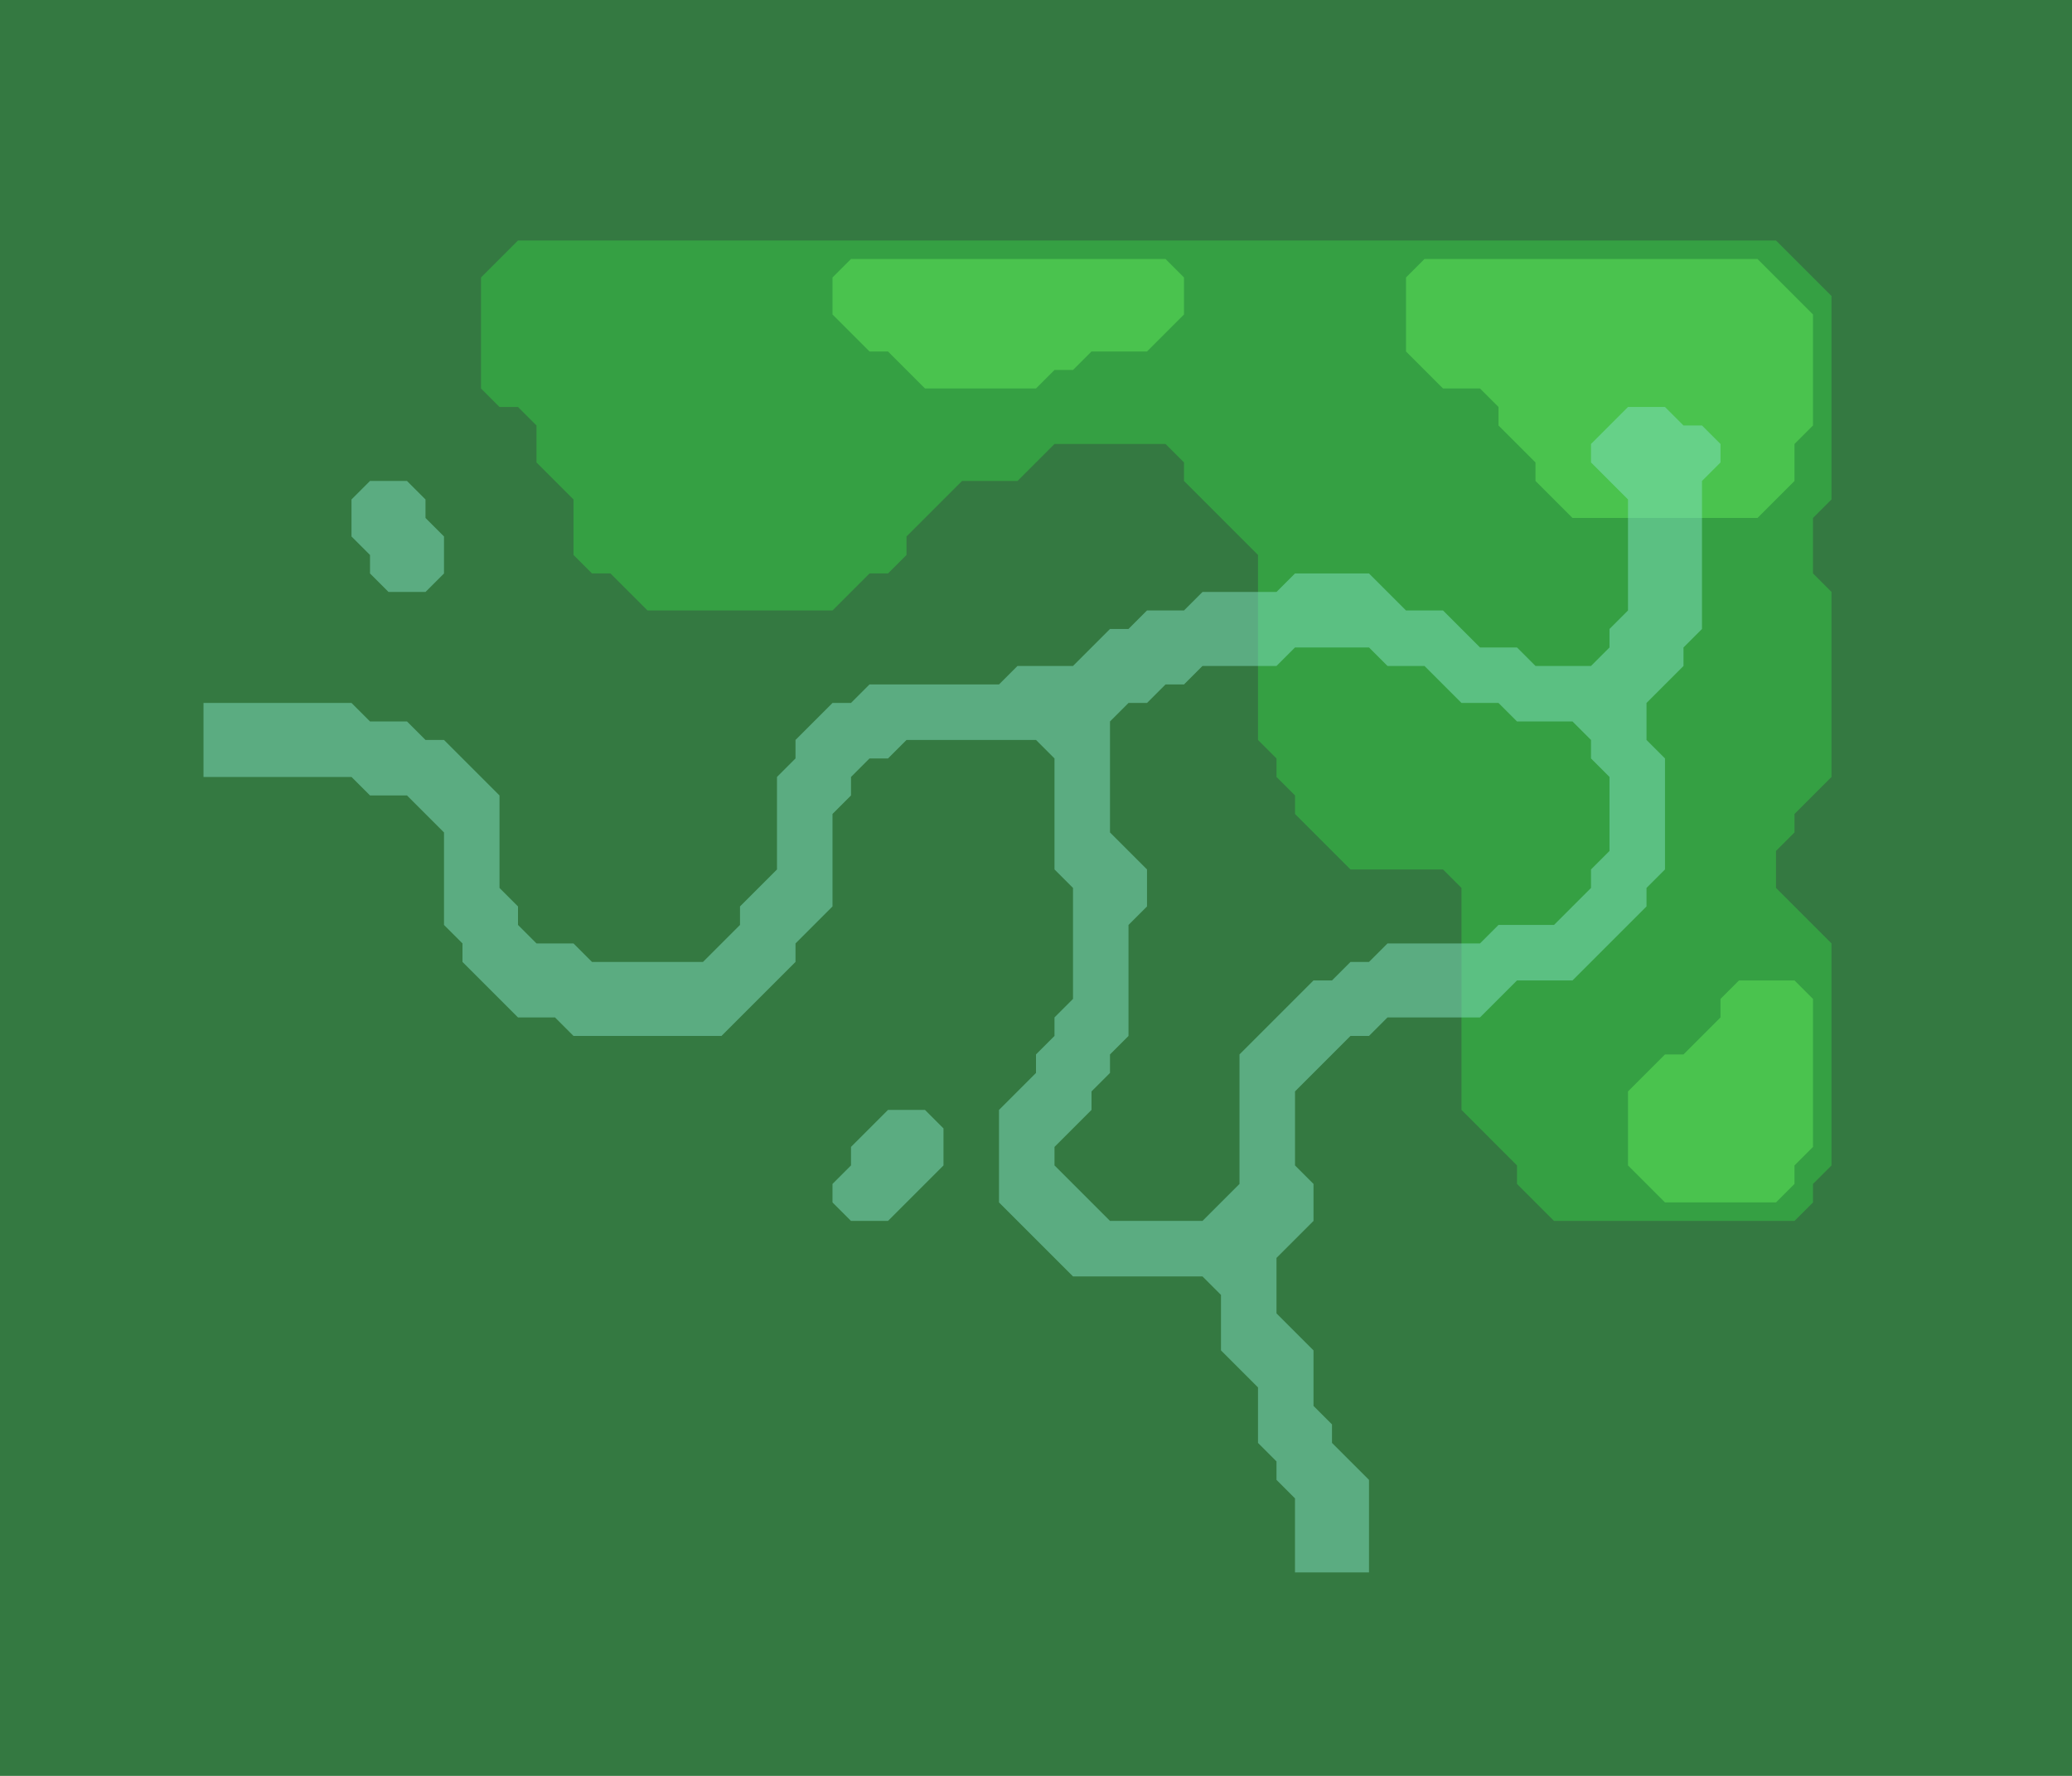
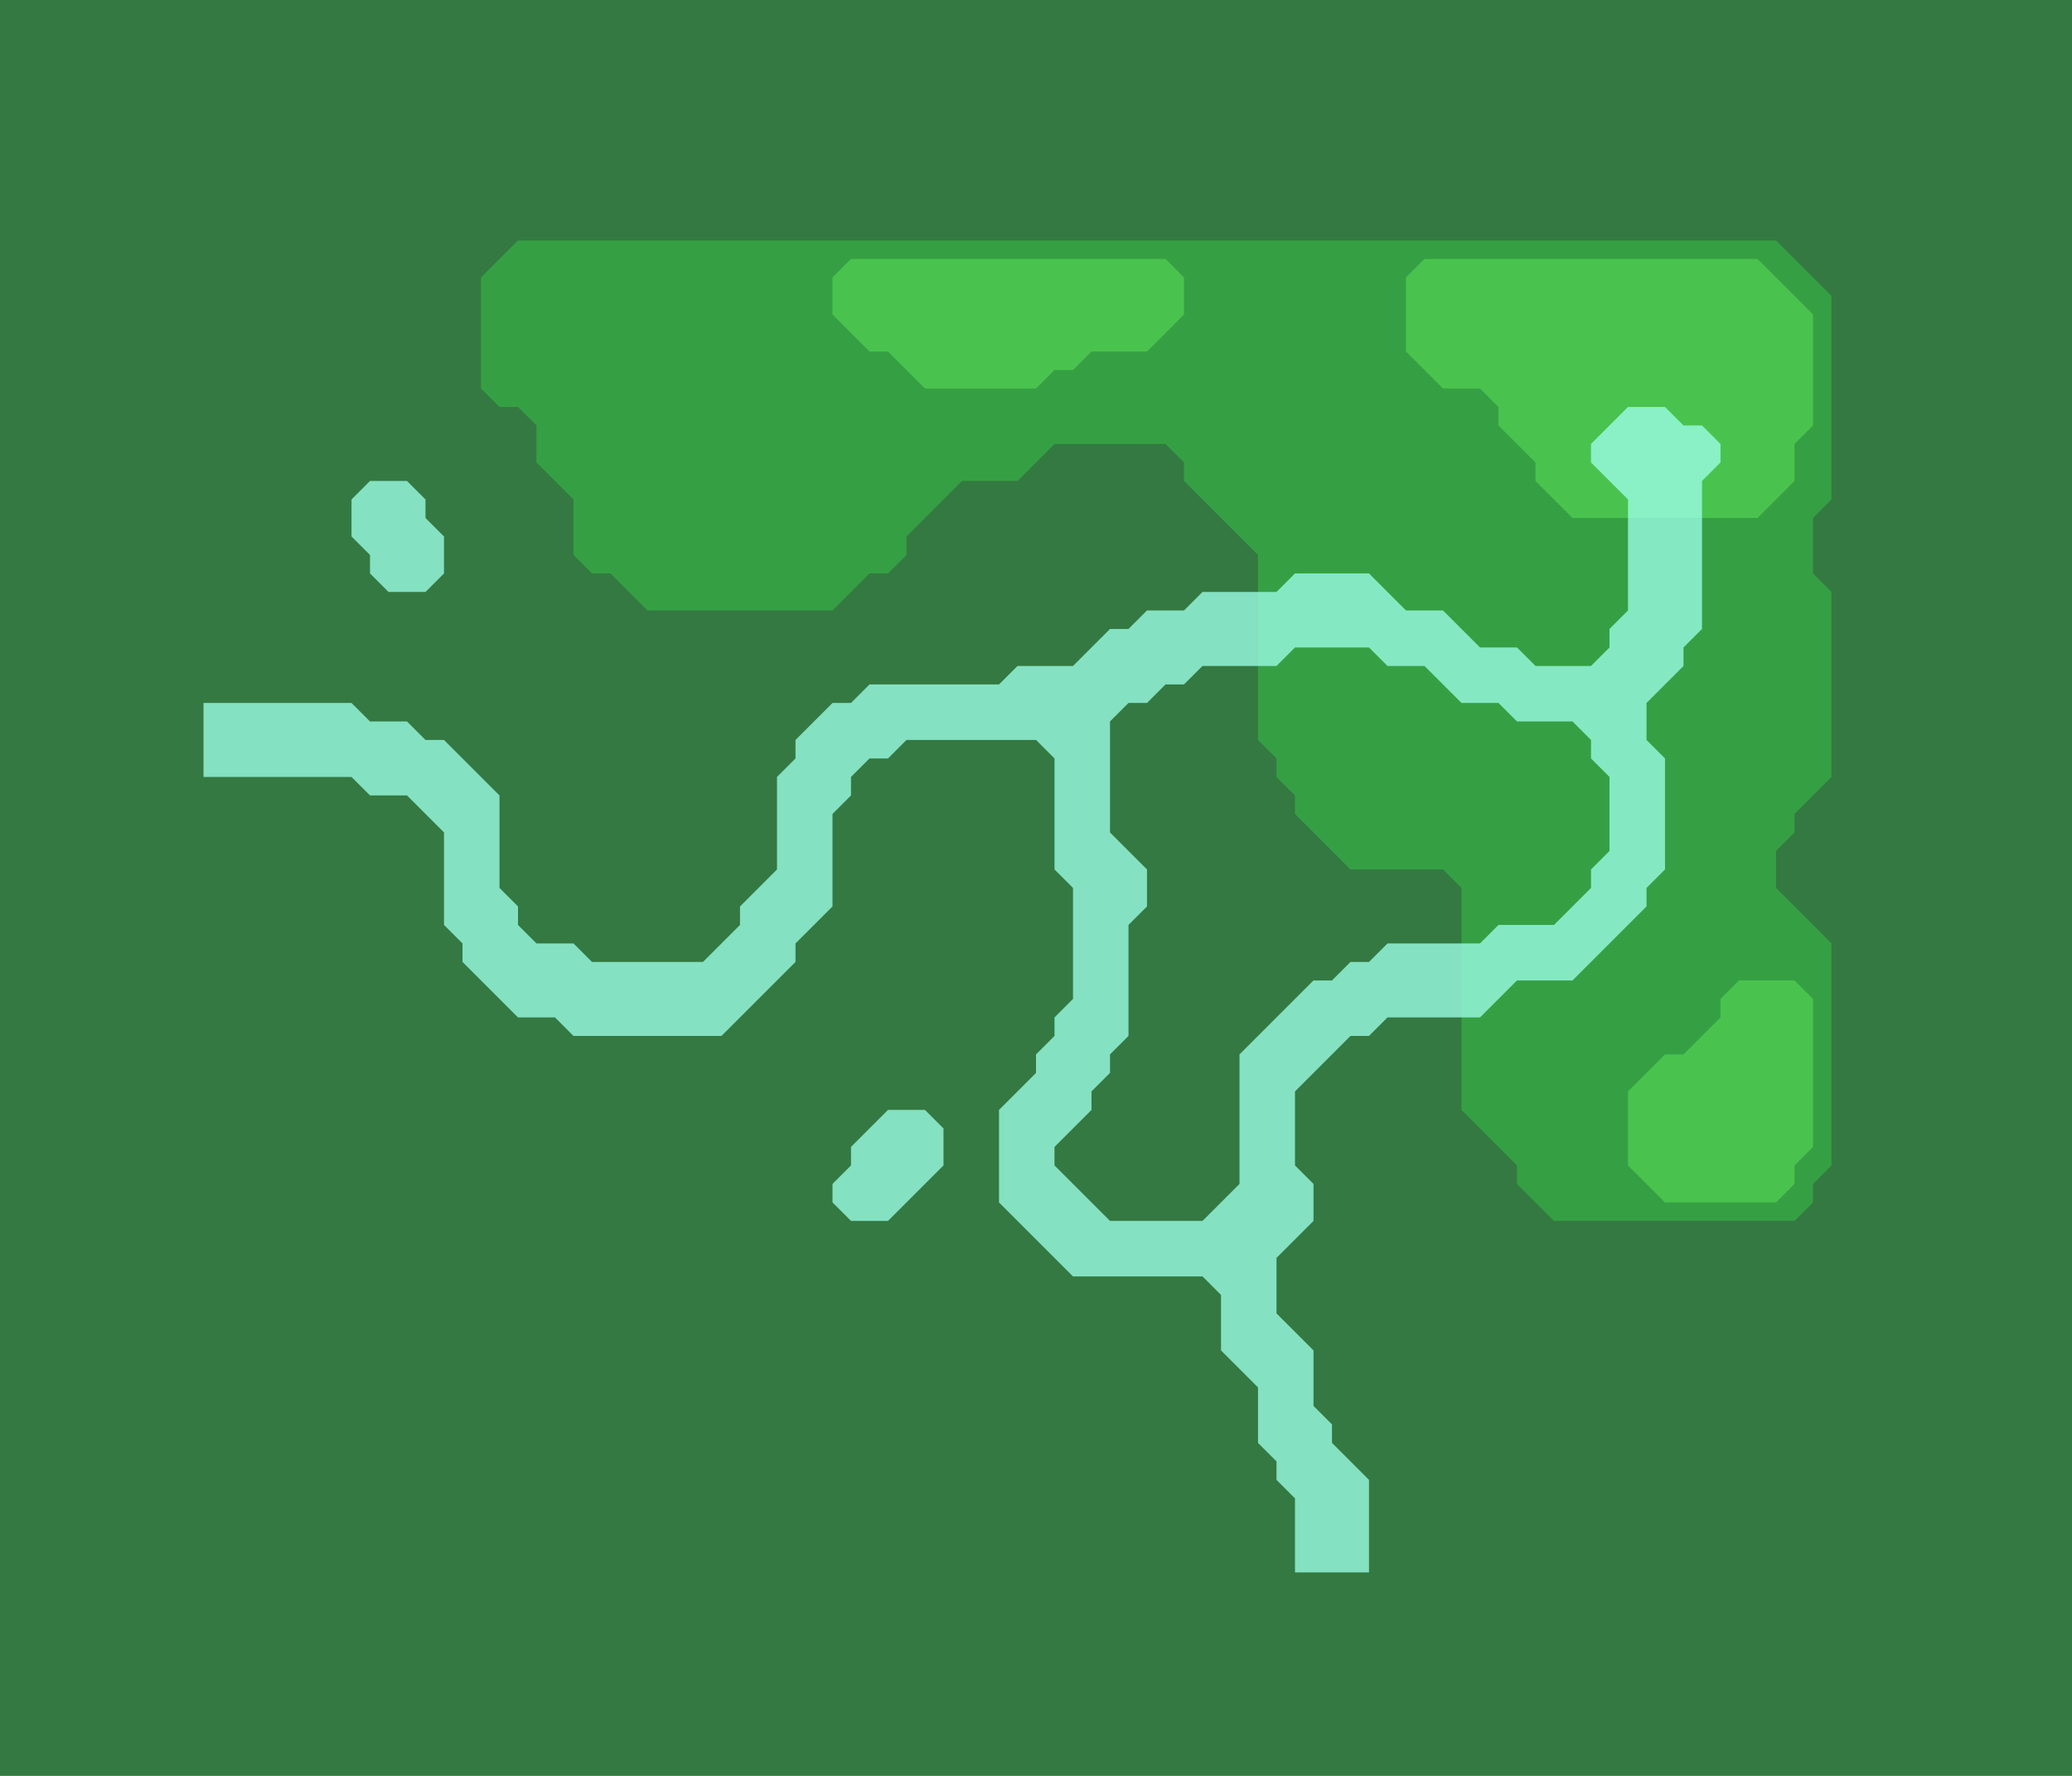
<svg xmlns="http://www.w3.org/2000/svg" viewBox="0 0 112 96" width="448" height="384">
  <rect x="0" y="0" width="112" height="96" fill="#347941" />
  <path d="M28,13L96,13L99,16L99,27L98,28L98,31L99,32L99,42L97,44L97,45L96,46L96,48L99,51L99,63L98,64L98,65L97,66L84,66L82,64L82,63L79,60L79,48L78,47L73,47L70,44L70,43L69,42L69,41L68,40L68,30L64,26L64,25L63,24L57,24L55,26L52,26L49,29L49,30L48,31L47,31L45,33L35,33L33,31L32,31L31,30L31,27L29,25L29,23L28,22L27,22L26,21L26,15Z" fill="#35a043" fill-rule="evenodd" />
  <path d="M46,14L63,14L64,15L64,17L62,19L59,19L58,20L57,20L56,21L50,21L48,19L47,19L45,17L45,15Z M77,14L95,14L98,17L98,23L97,24L97,26L95,28L85,28L83,26L83,25L81,23L81,22L80,21L78,21L76,19L76,15Z M94,53L97,53L98,54L98,62L97,63L97,64L96,65L90,65L88,63L88,59L90,57L91,57L93,55L93,54Z" fill="#4ac34e" fill-rule="evenodd" />
-   <path d="M88,22L90,22L91,23L92,23L93,24L93,25L92,26L92,34L91,35L91,36L89,38L89,40L90,41L90,47L89,48L89,49L85,53L82,53L80,55L75,55L74,56L73,56L70,59L70,63L71,64L71,66L69,68L69,71L71,73L71,76L72,77L72,78L74,80L74,85L70,85L70,81L69,80L69,79L68,78L68,75L66,73L66,70L65,69L58,69L54,65L54,60L56,58L56,57L57,56L57,55L58,54L58,48L57,47L57,41L56,40L49,40L48,41L47,41L46,42L46,43L45,44L45,49L43,51L43,52L39,56L31,56L30,55L28,55L25,52L25,51L24,50L24,45L22,43L20,43L19,42L11,42L11,38L19,38L20,39L22,39L23,40L24,40L27,43L27,48L28,49L28,50L29,51L31,51L32,52L38,52L40,50L40,49L42,47L42,42L43,41L43,40L45,38L46,38L47,37L54,37L55,36L58,36L60,34L61,34L62,33L64,33L65,32L69,32L70,31L74,31L76,33L78,33L80,35L82,35L83,36L86,36L87,35L87,34L88,33L88,27L86,25L86,24Z M20,26L22,26L23,27L23,28L24,29L24,31L23,32L21,32L20,31L20,30L19,29L19,27Z M70,35L69,36L65,36L64,37L63,37L62,38L61,38L60,39L60,45L62,47L62,49L61,50L61,56L60,57L60,58L59,59L59,60L57,62L57,63L60,66L65,66L67,64L67,57L71,53L72,53L73,52L74,52L75,51L80,51L81,50L84,50L86,48L86,47L87,46L87,42L86,41L86,40L85,39L82,39L81,38L79,38L77,36L75,36L74,35Z M48,60L50,60L51,61L51,63L48,66L46,66L45,65L45,64L46,63L46,62Z" fill="#83e1c3" fill-opacity="0.5" fill-rule="evenodd" />
+   <path d="M88,22L90,22L91,23L92,23L93,24L93,25L92,26L92,34L91,35L91,36L89,38L89,40L90,41L90,47L89,48L89,49L85,53L82,53L80,55L75,55L74,56L73,56L70,59L70,63L71,64L71,66L69,68L69,71L71,73L71,76L72,77L72,78L74,80L74,85L70,85L70,81L69,80L69,79L68,78L68,75L66,73L66,70L65,69L58,69L54,65L54,60L56,58L56,57L57,56L57,55L58,54L58,48L57,47L57,41L56,40L49,40L48,41L47,41L46,42L46,43L45,44L45,49L43,51L43,52L39,56L31,56L30,55L28,55L25,52L25,51L24,50L24,45L22,43L20,43L19,42L11,42L11,38L19,38L20,39L22,39L23,40L24,40L27,43L27,48L28,49L28,50L29,51L31,51L32,52L38,52L40,50L40,49L42,47L42,42L43,41L43,40L45,38L46,38L47,37L54,37L55,36L58,36L60,34L61,34L62,33L64,33L65,32L69,32L70,31L74,31L76,33L78,33L80,35L82,35L83,36L86,36L87,35L87,34L88,33L88,27L86,25L86,24Z M20,26L22,26L23,27L23,28L24,29L24,31L23,32L21,32L20,31L20,30L19,29L19,27Z M70,35L69,36L65,36L64,37L63,37L62,38L61,38L60,39L60,45L62,47L62,49L61,50L61,56L60,57L60,58L59,59L59,60L57,62L57,63L60,66L65,66L67,64L67,57L71,53L72,53L73,52L74,52L75,51L80,51L81,50L84,50L86,48L86,47L87,46L87,42L86,41L86,40L85,39L82,39L81,38L79,38L77,36L75,36L74,35Z M48,60L50,60L51,61L51,63L48,66L46,66L45,65L45,64L46,63L46,62Z" fill="#9CFFE8" fill-opacity="0.77" fill-rule="evenodd" />
</svg>
